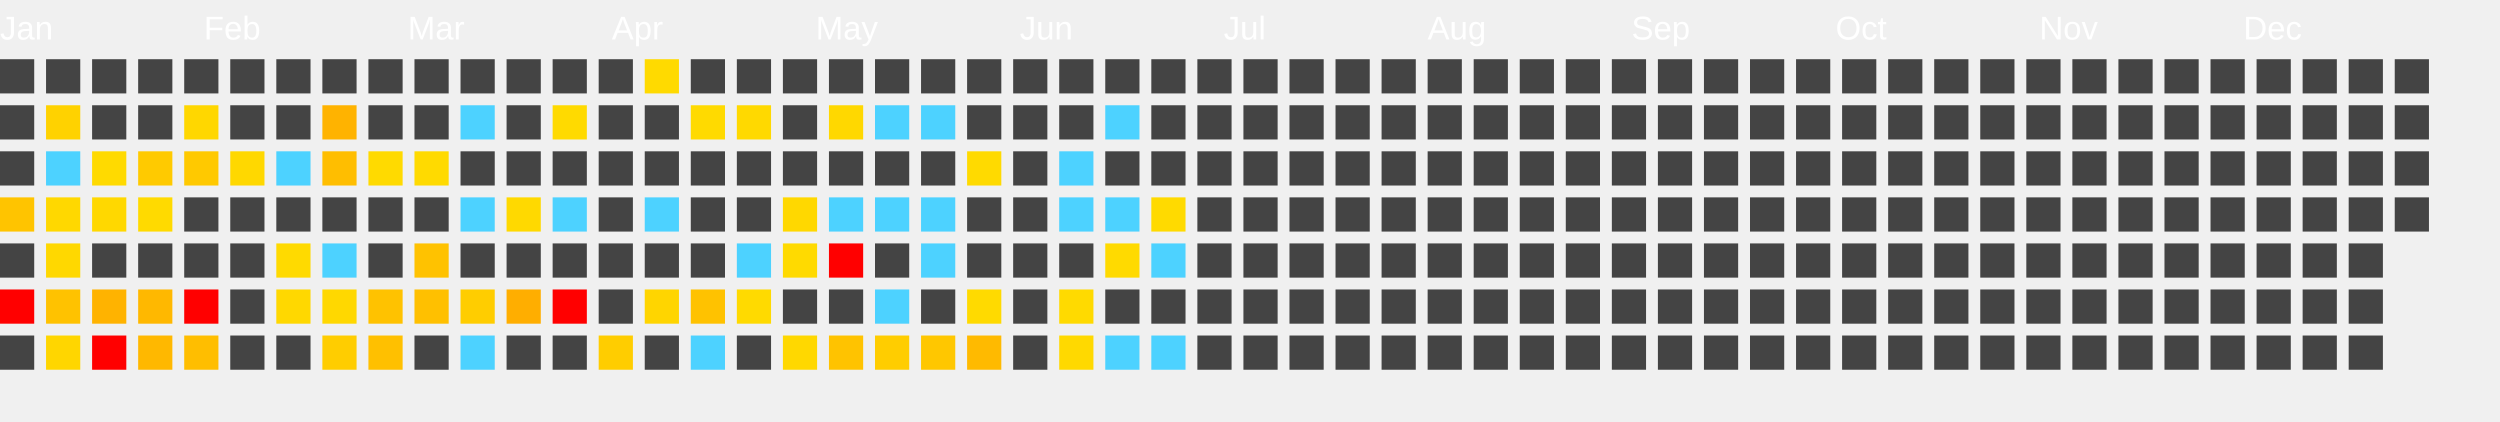
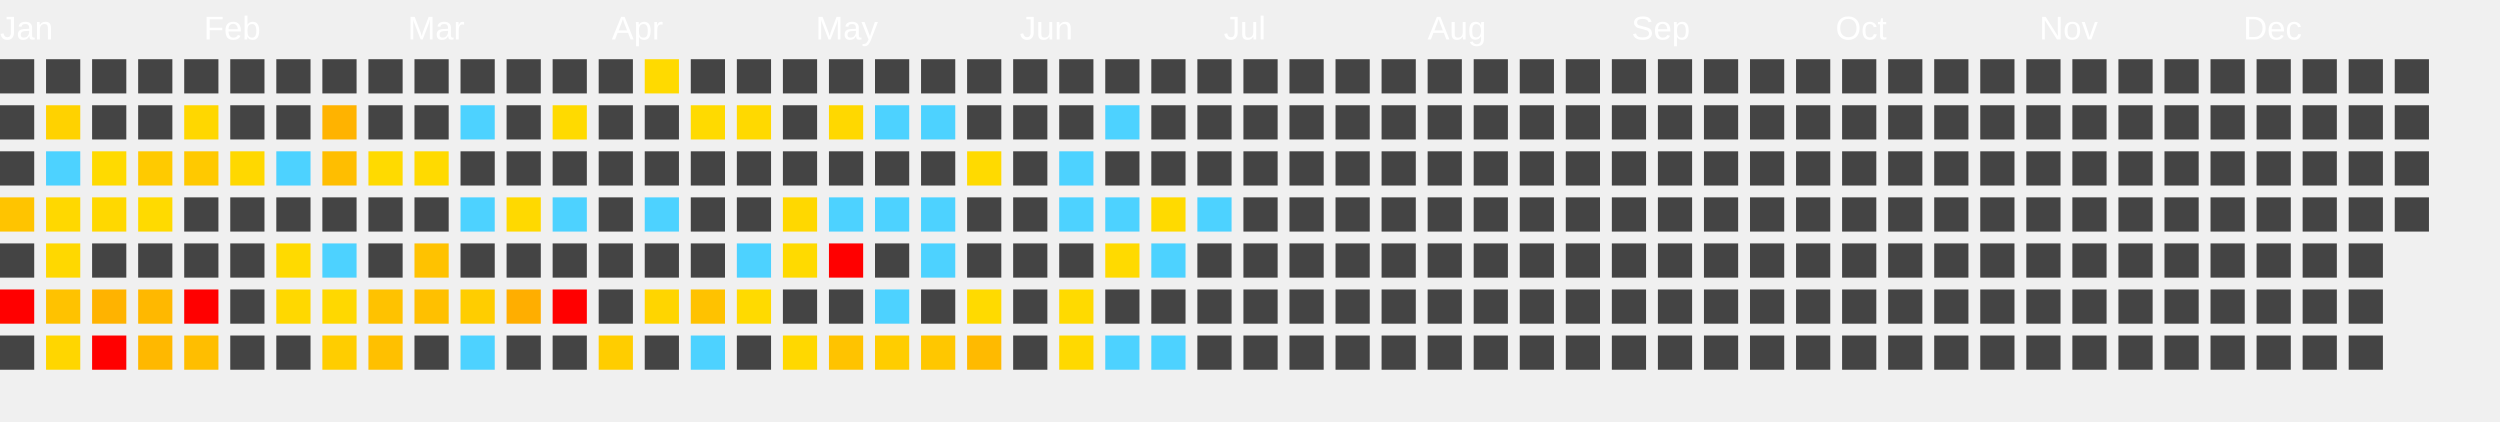
<svg xmlns="http://www.w3.org/2000/svg" baseProfile="full" height="32mm" version="1.1" viewBox="0,0,190,32" width="190mm">
  <defs />
  <rect fill="none" height="32" width="190" x="0" y="0" />
  <text fill="#FFFFFF" style="font-size:2.5px; font-family:Arial" x="0.0" y="3.0">Jan</text>
  <text fill="#FFFFFF" style="font-size:2.5px; font-family:Arial" x="15.5" y="3.0">Feb</text>
  <text fill="#FFFFFF" style="font-size:2.5px; font-family:Arial" x="31.0" y="3.0">Mar</text>
  <text fill="#FFFFFF" style="font-size:2.5px; font-family:Arial" x="46.5" y="3.0">Apr</text>
  <text fill="#FFFFFF" style="font-size:2.5px; font-family:Arial" x="62.0" y="3.0">May</text>
  <text fill="#FFFFFF" style="font-size:2.5px; font-family:Arial" x="77.5" y="3.0">Jun</text>
  <text fill="#FFFFFF" style="font-size:2.5px; font-family:Arial" x="93.0" y="3.0">Jul</text>
  <text fill="#FFFFFF" style="font-size:2.5px; font-family:Arial" x="108.5" y="3.0">Aug</text>
  <text fill="#FFFFFF" style="font-size:2.5px; font-family:Arial" x="124.0" y="3.0">Sep</text>
  <text fill="#FFFFFF" style="font-size:2.5px; font-family:Arial" x="139.5" y="3.0">Oct</text>
  <text fill="#FFFFFF" style="font-size:2.5px; font-family:Arial" x="155.0" y="3.0">Nov</text>
  <text fill="#FFFFFF" style="font-size:2.5px; font-family:Arial" x="170.5" y="3.0">Dec</text>
  <rect fill="#444444" height="2.6" width="2.6" x="0.0" y="4.5" />
  <rect fill="#444444" height="2.6" width="2.6" x="0.0" y="8.0" />
  <rect fill="#444444" height="2.6" width="2.6" x="0.0" y="11.5" />
  <rect fill="#ffc400" height="2.6" width="2.6" x="0.0" y="15.0" />
  <rect fill="#444444" height="2.6" width="2.6" x="0.0" y="18.5" />
  <rect fill="red" height="2.6" width="2.6" x="0.0" y="22.0" />
  <rect fill="#444444" height="2.6" width="2.6" x="0.0" y="25.5" />
  <rect fill="#444444" height="2.6" width="2.6" x="3.5" y="4.5" />
  <rect fill="#ffd200" height="2.6" width="2.6" x="3.5" y="8.0" />
  <rect fill="#4dd2ff" height="2.6" width="2.6" x="3.5" y="11.5" />
  <rect fill="#ffd800" height="2.6" width="2.6" x="3.5" y="15.0" />
  <rect fill="#ffd800" height="2.6" width="2.6" x="3.5" y="18.5" />
  <rect fill="#ffc200" height="2.6" width="2.6" x="3.5" y="22.0" />
  <rect fill="#ffd600" height="2.6" width="2.6" x="3.5" y="25.5" />
  <rect fill="#444444" height="2.6" width="2.6" x="7.0" y="4.5" />
  <rect fill="#444444" height="2.6" width="2.6" x="7.0" y="8.0" />
  <rect fill="#ffda00" height="2.6" width="2.6" x="7.0" y="11.5" />
  <rect fill="#ffd800" height="2.6" width="2.6" x="7.0" y="15.0" />
  <rect fill="#444444" height="2.6" width="2.6" x="7.0" y="18.5" />
  <rect fill="#ffb300" height="2.6" width="2.6" x="7.0" y="22.0" />
  <rect fill="red" height="2.6" width="2.6" x="7.0" y="25.5" />
  <rect fill="#444444" height="2.6" width="2.6" x="10.5" y="4.5" />
  <rect fill="#444444" height="2.6" width="2.6" x="10.5" y="8.0" />
  <rect fill="#ffca00" height="2.6" width="2.6" x="10.5" y="11.5" />
  <rect fill="#ffda00" height="2.6" width="2.6" x="10.5" y="15.0" />
  <rect fill="#444444" height="2.6" width="2.6" x="10.5" y="18.5" />
  <rect fill="#ffb800" height="2.6" width="2.6" x="10.5" y="22.0" />
  <rect fill="#ffb800" height="2.6" width="2.6" x="10.5" y="25.5" />
  <rect fill="#444444" height="2.6" width="2.6" x="14.0" y="4.5" />
  <rect fill="#ffd700" height="2.6" width="2.6" x="14.0" y="8.0" />
  <rect fill="#ffc900" height="2.6" width="2.6" x="14.0" y="11.5" />
  <rect fill="#444444" height="2.6" width="2.6" x="14.0" y="15.0" />
  <rect fill="#444444" height="2.6" width="2.6" x="14.0" y="18.5" />
  <rect fill="red" height="2.6" width="2.6" x="14.0" y="22.0" />
  <rect fill="#ffbe00" height="2.6" width="2.6" x="14.0" y="25.5" />
  <rect fill="#444444" height="2.6" width="2.6" x="17.5" y="4.5" />
  <rect fill="#444444" height="2.6" width="2.6" x="17.5" y="8.0" />
  <rect fill="#ffd800" height="2.6" width="2.6" x="17.5" y="11.5" />
  <rect fill="#444444" height="2.6" width="2.6" x="17.5" y="15.0" />
  <rect fill="#444444" height="2.6" width="2.6" x="17.5" y="18.5" />
  <rect fill="#444444" height="2.6" width="2.6" x="17.5" y="22.0" />
  <rect fill="#444444" height="2.6" width="2.6" x="17.5" y="25.5" />
  <rect fill="#444444" height="2.6" width="2.6" x="21.0" y="4.5" />
  <rect fill="#444444" height="2.6" width="2.6" x="21.0" y="8.0" />
  <rect fill="#4dd2ff" height="2.6" width="2.6" x="21.0" y="11.5" />
  <rect fill="#444444" height="2.6" width="2.6" x="21.0" y="15.0" />
  <rect fill="#ffda00" height="2.6" width="2.6" x="21.0" y="18.5" />
  <rect fill="#ffd800" height="2.6" width="2.6" x="21.0" y="22.0" />
  <rect fill="#444444" height="2.6" width="2.6" x="21.0" y="25.5" />
  <rect fill="#444444" height="2.6" width="2.6" x="24.5" y="4.5" />
  <rect fill="#ffb300" height="2.6" width="2.6" x="24.5" y="8.0" />
  <rect fill="#ffbe00" height="2.6" width="2.6" x="24.5" y="11.5" />
  <rect fill="#444444" height="2.6" width="2.6" x="24.5" y="15.0" />
  <rect fill="#4dd2ff" height="2.6" width="2.6" x="24.5" y="18.5" />
  <rect fill="#ffd800" height="2.6" width="2.6" x="24.5" y="22.0" />
  <rect fill="#ffcd00" height="2.6" width="2.6" x="24.5" y="25.5" />
  <rect fill="#444444" height="2.6" width="2.6" x="28.0" y="4.5" />
  <rect fill="#444444" height="2.6" width="2.6" x="28.0" y="8.0" />
  <rect fill="#ffda00" height="2.6" width="2.6" x="28.0" y="11.5" />
  <rect fill="#444444" height="2.6" width="2.6" x="28.0" y="15.0" />
  <rect fill="#444444" height="2.6" width="2.6" x="28.0" y="18.5" />
  <rect fill="#ffc200" height="2.6" width="2.6" x="28.0" y="22.0" />
  <rect fill="#ffc000" height="2.6" width="2.6" x="28.0" y="25.5" />
  <rect fill="#444444" height="2.6" width="2.6" x="31.5" y="4.5" />
  <rect fill="#444444" height="2.6" width="2.6" x="31.5" y="8.0" />
  <rect fill="#ffda00" height="2.6" width="2.6" x="31.5" y="11.5" />
  <rect fill="#444444" height="2.6" width="2.6" x="31.5" y="15.0" />
  <rect fill="#ffc200" height="2.6" width="2.6" x="31.5" y="18.5" />
  <rect fill="#ffc000" height="2.6" width="2.6" x="31.5" y="22.0" />
  <rect fill="#444444" height="2.6" width="2.6" x="31.5" y="25.5" />
  <rect fill="#444444" height="2.6" width="2.6" x="35.0" y="4.5" />
  <rect fill="#4dd2ff" height="2.6" width="2.6" x="35.0" y="8.0" />
  <rect fill="#444444" height="2.6" width="2.6" x="35.0" y="11.5" />
  <rect fill="#4dd2ff" height="2.6" width="2.6" x="35.0" y="15.0" />
  <rect fill="#444444" height="2.6" width="2.6" x="35.0" y="18.5" />
  <rect fill="#ffcd00" height="2.6" width="2.6" x="35.0" y="22.0" />
  <rect fill="#4dd2ff" height="2.6" width="2.6" x="35.0" y="25.5" />
  <rect fill="#444444" height="2.6" width="2.6" x="38.5" y="4.5" />
  <rect fill="#444444" height="2.6" width="2.6" x="38.5" y="8.0" />
  <rect fill="#444444" height="2.6" width="2.6" x="38.5" y="11.5" />
  <rect fill="#ffd900" height="2.6" width="2.6" x="38.5" y="15.0" />
  <rect fill="#444444" height="2.6" width="2.6" x="38.5" y="18.5" />
  <rect fill="#ffae00" height="2.6" width="2.6" x="38.5" y="22.0" />
  <rect fill="#444444" height="2.6" width="2.6" x="38.5" y="25.5" />
  <rect fill="#444444" height="2.6" width="2.6" x="42.0" y="4.5" />
  <rect fill="#ffda00" height="2.6" width="2.6" x="42.0" y="8.0" />
  <rect fill="#444444" height="2.6" width="2.6" x="42.0" y="11.5" />
  <rect fill="#4dd2ff" height="2.6" width="2.6" x="42.0" y="15.0" />
  <rect fill="#444444" height="2.6" width="2.6" x="42.0" y="18.5" />
  <rect fill="red" height="2.6" width="2.6" x="42.0" y="22.0" />
  <rect fill="#444444" height="2.6" width="2.6" x="42.0" y="25.5" />
  <rect fill="#444444" height="2.6" width="2.6" x="45.5" y="4.5" />
  <rect fill="#444444" height="2.6" width="2.6" x="45.5" y="8.0" />
  <rect fill="#444444" height="2.6" width="2.6" x="45.5" y="11.5" />
  <rect fill="#444444" height="2.6" width="2.6" x="45.5" y="15.0" />
  <rect fill="#444444" height="2.6" width="2.6" x="45.5" y="18.5" />
  <rect fill="#444444" height="2.6" width="2.6" x="45.5" y="22.0" />
  <rect fill="#ffcd00" height="2.6" width="2.6" x="45.5" y="25.5" />
  <rect fill="#ffda00" height="2.6" width="2.6" x="49.0" y="4.5" />
  <rect fill="#444444" height="2.6" width="2.6" x="49.0" y="8.0" />
  <rect fill="#444444" height="2.6" width="2.6" x="49.0" y="11.5" />
  <rect fill="#4dd2ff" height="2.6" width="2.6" x="49.0" y="15.0" />
  <rect fill="#444444" height="2.6" width="2.6" x="49.0" y="18.5" />
  <rect fill="#ffd500" height="2.6" width="2.6" x="49.0" y="22.0" />
  <rect fill="#444444" height="2.6" width="2.6" x="49.0" y="25.5" />
  <rect fill="#444444" height="2.6" width="2.6" x="52.5" y="4.5" />
  <rect fill="#ffda00" height="2.6" width="2.6" x="52.5" y="8.0" />
  <rect fill="#444444" height="2.6" width="2.6" x="52.5" y="11.5" />
  <rect fill="#444444" height="2.6" width="2.6" x="52.5" y="15.0" />
  <rect fill="#444444" height="2.6" width="2.6" x="52.5" y="18.5" />
  <rect fill="#ffc200" height="2.6" width="2.6" x="52.5" y="22.0" />
  <rect fill="#4dd2ff" height="2.6" width="2.6" x="52.5" y="25.5" />
  <rect fill="#444444" height="2.6" width="2.6" x="56.0" y="4.5" />
  <rect fill="#ffd900" height="2.6" width="2.6" x="56.0" y="8.0" />
  <rect fill="#444444" height="2.6" width="2.6" x="56.0" y="11.5" />
  <rect fill="#444444" height="2.6" width="2.6" x="56.0" y="15.0" />
  <rect fill="#4dd2ff" height="2.6" width="2.6" x="56.0" y="18.5" />
  <rect fill="#ffda00" height="2.6" width="2.6" x="56.0" y="22.0" />
  <rect fill="#444444" height="2.6" width="2.6" x="56.0" y="25.5" />
  <rect fill="#444444" height="2.6" width="2.6" x="59.5" y="4.5" />
  <rect fill="#444444" height="2.6" width="2.6" x="59.5" y="8.0" />
  <rect fill="#444444" height="2.6" width="2.6" x="59.5" y="11.5" />
  <rect fill="#ffd800" height="2.6" width="2.6" x="59.5" y="15.0" />
  <rect fill="#ffda00" height="2.6" width="2.6" x="59.5" y="18.5" />
  <rect fill="#444444" height="2.6" width="2.6" x="59.5" y="22.0" />
  <rect fill="#ffd800" height="2.6" width="2.6" x="59.5" y="25.5" />
  <rect fill="#444444" height="2.6" width="2.6" x="63.0" y="4.5" />
  <rect fill="#ffd800" height="2.6" width="2.6" x="63.0" y="8.0" />
  <rect fill="#444444" height="2.6" width="2.6" x="63.0" y="11.5" />
  <rect fill="#4dd2ff" height="2.6" width="2.6" x="63.0" y="15.0" />
  <rect fill="red" height="2.6" width="2.6" x="63.0" y="18.5" />
  <rect fill="#444444" height="2.6" width="2.6" x="63.0" y="22.0" />
  <rect fill="#ffc300" height="2.6" width="2.6" x="63.0" y="25.5" />
  <rect fill="#444444" height="2.6" width="2.6" x="66.5" y="4.5" />
  <rect fill="#4dd2ff" height="2.6" width="2.6" x="66.5" y="8.0" />
  <rect fill="#444444" height="2.6" width="2.6" x="66.5" y="11.5" />
  <rect fill="#4dd2ff" height="2.6" width="2.6" x="66.5" y="15.0" />
  <rect fill="#444444" height="2.6" width="2.6" x="66.5" y="18.5" />
  <rect fill="#4dd2ff" height="2.6" width="2.6" x="66.5" y="22.0" />
  <rect fill="#ffcd00" height="2.6" width="2.6" x="66.5" y="25.5" />
  <rect fill="#444444" height="2.6" width="2.6" x="70.0" y="4.5" />
  <rect fill="#4dd2ff" height="2.6" width="2.6" x="70.0" y="8.0" />
  <rect fill="#444444" height="2.6" width="2.6" x="70.0" y="11.5" />
  <rect fill="#4dd2ff" height="2.6" width="2.6" x="70.0" y="15.0" />
  <rect fill="#4dd2ff" height="2.6" width="2.6" x="70.0" y="18.5" />
  <rect fill="#444444" height="2.6" width="2.6" x="70.0" y="22.0" />
  <rect fill="#ffc700" height="2.6" width="2.6" x="70.0" y="25.5" />
  <rect fill="#444444" height="2.6" width="2.6" x="73.5" y="4.5" />
  <rect fill="#444444" height="2.6" width="2.6" x="73.5" y="8.0" />
  <rect fill="#ffda00" height="2.6" width="2.6" x="73.5" y="11.5" />
  <rect fill="#444444" height="2.6" width="2.6" x="73.5" y="15.0" />
  <rect fill="#444444" height="2.6" width="2.6" x="73.5" y="18.5" />
  <rect fill="#ffda00" height="2.6" width="2.6" x="73.5" y="22.0" />
  <rect fill="#ffba00" height="2.6" width="2.6" x="73.5" y="25.5" />
  <rect fill="#444444" height="2.6" width="2.6" x="77.0" y="4.5" />
  <rect fill="#444444" height="2.6" width="2.6" x="77.0" y="8.0" />
  <rect fill="#444444" height="2.6" width="2.6" x="77.0" y="11.5" />
  <rect fill="#444444" height="2.6" width="2.6" x="77.0" y="15.0" />
  <rect fill="#444444" height="2.6" width="2.6" x="77.0" y="18.5" />
  <rect fill="#444444" height="2.6" width="2.6" x="77.0" y="22.0" />
  <rect fill="#444444" height="2.6" width="2.6" x="77.0" y="25.5" />
  <rect fill="#444444" height="2.6" width="2.6" x="80.5" y="4.5" />
  <rect fill="#444444" height="2.6" width="2.6" x="80.5" y="8.0" />
  <rect fill="#4dd2ff" height="2.6" width="2.6" x="80.5" y="11.5" />
  <rect fill="#4dd2ff" height="2.6" width="2.6" x="80.5" y="15.0" />
  <rect fill="#444444" height="2.6" width="2.6" x="80.5" y="18.5" />
  <rect fill="#ffda00" height="2.6" width="2.6" x="80.5" y="22.0" />
  <rect fill="#ffd900" height="2.6" width="2.6" x="80.5" y="25.5" />
  <rect fill="#444444" height="2.6" width="2.6" x="84.0" y="4.5" />
  <rect fill="#4dd2ff" height="2.6" width="2.6" x="84.0" y="8.0" />
  <rect fill="#444444" height="2.6" width="2.6" x="84.0" y="11.5" />
  <rect fill="#4dd2ff" height="2.6" width="2.6" x="84.0" y="15.0" />
  <rect fill="#ffda00" height="2.6" width="2.6" x="84.0" y="18.5" />
  <rect fill="#444444" height="2.6" width="2.6" x="84.0" y="22.0" />
  <rect fill="#4dd2ff" height="2.6" width="2.6" x="84.0" y="25.5" />
  <rect fill="#444444" height="2.6" width="2.6" x="87.5" y="4.5" />
  <rect fill="#444444" height="2.6" width="2.6" x="87.5" y="8.0" />
  <rect fill="#444444" height="2.6" width="2.6" x="87.5" y="11.5" />
  <rect fill="#ffda00" height="2.6" width="2.6" x="87.5" y="15.0" />
  <rect fill="#4dd2ff" height="2.6" width="2.6" x="87.5" y="18.5" />
  <rect fill="#444444" height="2.6" width="2.6" x="87.5" y="22.0" />
  <rect fill="#4dd2ff" height="2.6" width="2.6" x="87.5" y="25.5" />
  <rect fill="#444444" height="2.6" width="2.6" x="91.0" y="4.5" />
  <rect fill="#444444" height="2.6" width="2.6" x="91.0" y="8.0" />
  <rect fill="#444444" height="2.6" width="2.6" x="91.0" y="11.5" />
-   <rect fill="#444444" height="2.6" width="2.6" x="91.0" y="15.0" />
+   <rect fill="#4dd2ff" height="2.6" width="2.6" x="91.0" y="15.0" />
  <rect fill="#444444" height="2.6" width="2.6" x="91.0" y="18.5" />
  <rect fill="#444444" height="2.6" width="2.6" x="91.0" y="22.0" />
  <rect fill="#444444" height="2.6" width="2.6" x="91.0" y="25.5" />
  <rect fill="#444444" height="2.6" width="2.6" x="94.5" y="4.5" />
  <rect fill="#444444" height="2.6" width="2.6" x="94.5" y="8.0" />
  <rect fill="#444444" height="2.6" width="2.6" x="94.5" y="11.5" />
  <rect fill="#444444" height="2.6" width="2.6" x="94.5" y="15.0" />
  <rect fill="#444444" height="2.6" width="2.6" x="94.5" y="18.5" />
  <rect fill="#444444" height="2.6" width="2.6" x="94.5" y="22.0" />
  <rect fill="#444444" height="2.6" width="2.6" x="94.5" y="25.5" />
  <rect fill="#444444" height="2.6" width="2.6" x="98.0" y="4.5" />
  <rect fill="#444444" height="2.6" width="2.6" x="98.0" y="8.0" />
  <rect fill="#444444" height="2.6" width="2.6" x="98.0" y="11.5" />
  <rect fill="#444444" height="2.6" width="2.6" x="98.0" y="15.0" />
  <rect fill="#444444" height="2.6" width="2.6" x="98.0" y="18.5" />
  <rect fill="#444444" height="2.6" width="2.6" x="98.0" y="22.0" />
  <rect fill="#444444" height="2.6" width="2.6" x="98.0" y="25.5" />
  <rect fill="#444444" height="2.6" width="2.6" x="101.5" y="4.5" />
  <rect fill="#444444" height="2.6" width="2.6" x="101.5" y="8.0" />
  <rect fill="#444444" height="2.6" width="2.6" x="101.5" y="11.5" />
  <rect fill="#444444" height="2.6" width="2.6" x="101.5" y="15.0" />
  <rect fill="#444444" height="2.6" width="2.6" x="101.5" y="18.5" />
  <rect fill="#444444" height="2.6" width="2.6" x="101.5" y="22.0" />
  <rect fill="#444444" height="2.6" width="2.6" x="101.5" y="25.5" />
  <rect fill="#444444" height="2.6" width="2.6" x="105.0" y="4.5" />
  <rect fill="#444444" height="2.6" width="2.6" x="105.0" y="8.0" />
  <rect fill="#444444" height="2.6" width="2.6" x="105.0" y="11.5" />
  <rect fill="#444444" height="2.6" width="2.6" x="105.0" y="15.0" />
  <rect fill="#444444" height="2.6" width="2.6" x="105.0" y="18.5" />
  <rect fill="#444444" height="2.6" width="2.6" x="105.0" y="22.0" />
  <rect fill="#444444" height="2.6" width="2.6" x="105.0" y="25.5" />
  <rect fill="#444444" height="2.6" width="2.6" x="108.5" y="4.5" />
  <rect fill="#444444" height="2.6" width="2.6" x="108.5" y="8.0" />
  <rect fill="#444444" height="2.6" width="2.6" x="108.5" y="11.5" />
  <rect fill="#444444" height="2.6" width="2.6" x="108.5" y="15.0" />
  <rect fill="#444444" height="2.6" width="2.6" x="108.5" y="18.5" />
  <rect fill="#444444" height="2.6" width="2.6" x="108.5" y="22.0" />
  <rect fill="#444444" height="2.6" width="2.6" x="108.5" y="25.5" />
  <rect fill="#444444" height="2.6" width="2.6" x="112.0" y="4.5" />
  <rect fill="#444444" height="2.6" width="2.6" x="112.0" y="8.0" />
  <rect fill="#444444" height="2.6" width="2.6" x="112.0" y="11.5" />
  <rect fill="#444444" height="2.6" width="2.6" x="112.0" y="15.0" />
  <rect fill="#444444" height="2.6" width="2.6" x="112.0" y="18.5" />
  <rect fill="#444444" height="2.6" width="2.6" x="112.0" y="22.0" />
  <rect fill="#444444" height="2.6" width="2.6" x="112.0" y="25.5" />
  <rect fill="#444444" height="2.6" width="2.6" x="115.5" y="4.5" />
  <rect fill="#444444" height="2.6" width="2.6" x="115.5" y="8.0" />
  <rect fill="#444444" height="2.6" width="2.6" x="115.5" y="11.5" />
  <rect fill="#444444" height="2.6" width="2.6" x="115.5" y="15.0" />
  <rect fill="#444444" height="2.6" width="2.6" x="115.5" y="18.5" />
  <rect fill="#444444" height="2.6" width="2.6" x="115.5" y="22.0" />
  <rect fill="#444444" height="2.6" width="2.6" x="115.5" y="25.5" />
  <rect fill="#444444" height="2.6" width="2.6" x="119.0" y="4.5" />
  <rect fill="#444444" height="2.6" width="2.6" x="119.0" y="8.0" />
  <rect fill="#444444" height="2.6" width="2.6" x="119.0" y="11.5" />
  <rect fill="#444444" height="2.6" width="2.6" x="119.0" y="15.0" />
  <rect fill="#444444" height="2.6" width="2.6" x="119.0" y="18.5" />
  <rect fill="#444444" height="2.6" width="2.6" x="119.0" y="22.0" />
  <rect fill="#444444" height="2.6" width="2.6" x="119.0" y="25.5" />
  <rect fill="#444444" height="2.6" width="2.6" x="122.5" y="4.5" />
  <rect fill="#444444" height="2.6" width="2.6" x="122.5" y="8.0" />
  <rect fill="#444444" height="2.6" width="2.6" x="122.5" y="11.5" />
  <rect fill="#444444" height="2.6" width="2.6" x="122.5" y="15.0" />
  <rect fill="#444444" height="2.6" width="2.6" x="122.5" y="18.5" />
  <rect fill="#444444" height="2.6" width="2.6" x="122.5" y="22.0" />
  <rect fill="#444444" height="2.6" width="2.6" x="122.5" y="25.5" />
  <rect fill="#444444" height="2.6" width="2.6" x="126.0" y="4.5" />
  <rect fill="#444444" height="2.6" width="2.6" x="126.0" y="8.0" />
  <rect fill="#444444" height="2.6" width="2.6" x="126.0" y="11.5" />
  <rect fill="#444444" height="2.6" width="2.6" x="126.0" y="15.0" />
  <rect fill="#444444" height="2.6" width="2.6" x="126.0" y="18.5" />
  <rect fill="#444444" height="2.6" width="2.6" x="126.0" y="22.0" />
  <rect fill="#444444" height="2.6" width="2.6" x="126.0" y="25.5" />
  <rect fill="#444444" height="2.6" width="2.6" x="129.5" y="4.5" />
  <rect fill="#444444" height="2.6" width="2.6" x="129.5" y="8.0" />
  <rect fill="#444444" height="2.6" width="2.6" x="129.5" y="11.5" />
  <rect fill="#444444" height="2.6" width="2.6" x="129.5" y="15.0" />
  <rect fill="#444444" height="2.6" width="2.6" x="129.5" y="18.5" />
  <rect fill="#444444" height="2.6" width="2.6" x="129.5" y="22.0" />
  <rect fill="#444444" height="2.6" width="2.6" x="129.5" y="25.5" />
  <rect fill="#444444" height="2.6" width="2.6" x="133.0" y="4.5" />
  <rect fill="#444444" height="2.6" width="2.6" x="133.0" y="8.0" />
  <rect fill="#444444" height="2.6" width="2.6" x="133.0" y="11.5" />
  <rect fill="#444444" height="2.6" width="2.6" x="133.0" y="15.0" />
  <rect fill="#444444" height="2.6" width="2.6" x="133.0" y="18.5" />
  <rect fill="#444444" height="2.6" width="2.6" x="133.0" y="22.0" />
  <rect fill="#444444" height="2.6" width="2.6" x="133.0" y="25.5" />
  <rect fill="#444444" height="2.6" width="2.6" x="136.5" y="4.5" />
  <rect fill="#444444" height="2.6" width="2.6" x="136.5" y="8.0" />
  <rect fill="#444444" height="2.6" width="2.6" x="136.5" y="11.5" />
  <rect fill="#444444" height="2.6" width="2.6" x="136.5" y="15.0" />
  <rect fill="#444444" height="2.6" width="2.6" x="136.5" y="18.5" />
  <rect fill="#444444" height="2.6" width="2.6" x="136.5" y="22.0" />
  <rect fill="#444444" height="2.6" width="2.6" x="136.5" y="25.5" />
  <rect fill="#444444" height="2.6" width="2.6" x="140.0" y="4.5" />
  <rect fill="#444444" height="2.6" width="2.6" x="140.0" y="8.0" />
  <rect fill="#444444" height="2.6" width="2.6" x="140.0" y="11.5" />
  <rect fill="#444444" height="2.6" width="2.6" x="140.0" y="15.0" />
  <rect fill="#444444" height="2.6" width="2.6" x="140.0" y="18.5" />
  <rect fill="#444444" height="2.6" width="2.6" x="140.0" y="22.0" />
  <rect fill="#444444" height="2.6" width="2.6" x="140.0" y="25.5" />
  <rect fill="#444444" height="2.6" width="2.6" x="143.5" y="4.5" />
  <rect fill="#444444" height="2.6" width="2.6" x="143.5" y="8.0" />
  <rect fill="#444444" height="2.6" width="2.6" x="143.5" y="11.5" />
  <rect fill="#444444" height="2.6" width="2.6" x="143.5" y="15.0" />
  <rect fill="#444444" height="2.6" width="2.6" x="143.5" y="18.5" />
  <rect fill="#444444" height="2.6" width="2.6" x="143.5" y="22.0" />
  <rect fill="#444444" height="2.6" width="2.6" x="143.5" y="25.5" />
  <rect fill="#444444" height="2.6" width="2.6" x="147.0" y="4.5" />
  <rect fill="#444444" height="2.6" width="2.6" x="147.0" y="8.0" />
  <rect fill="#444444" height="2.6" width="2.6" x="147.0" y="11.5" />
  <rect fill="#444444" height="2.6" width="2.6" x="147.0" y="15.0" />
  <rect fill="#444444" height="2.6" width="2.6" x="147.0" y="18.5" />
  <rect fill="#444444" height="2.6" width="2.6" x="147.0" y="22.0" />
  <rect fill="#444444" height="2.6" width="2.6" x="147.0" y="25.5" />
  <rect fill="#444444" height="2.6" width="2.6" x="150.5" y="4.5" />
  <rect fill="#444444" height="2.6" width="2.6" x="150.5" y="8.0" />
  <rect fill="#444444" height="2.6" width="2.6" x="150.5" y="11.5" />
  <rect fill="#444444" height="2.6" width="2.6" x="150.5" y="15.0" />
  <rect fill="#444444" height="2.6" width="2.6" x="150.5" y="18.5" />
  <rect fill="#444444" height="2.6" width="2.6" x="150.5" y="22.0" />
  <rect fill="#444444" height="2.6" width="2.6" x="150.5" y="25.5" />
  <rect fill="#444444" height="2.6" width="2.6" x="154.0" y="4.5" />
  <rect fill="#444444" height="2.6" width="2.6" x="154.0" y="8.0" />
  <rect fill="#444444" height="2.6" width="2.6" x="154.0" y="11.5" />
  <rect fill="#444444" height="2.6" width="2.6" x="154.0" y="15.0" />
  <rect fill="#444444" height="2.6" width="2.6" x="154.0" y="18.5" />
  <rect fill="#444444" height="2.6" width="2.6" x="154.0" y="22.0" />
  <rect fill="#444444" height="2.6" width="2.6" x="154.0" y="25.5" />
  <rect fill="#444444" height="2.6" width="2.6" x="157.5" y="4.5" />
  <rect fill="#444444" height="2.6" width="2.6" x="157.5" y="8.0" />
  <rect fill="#444444" height="2.6" width="2.6" x="157.5" y="11.5" />
  <rect fill="#444444" height="2.6" width="2.6" x="157.5" y="15.0" />
  <rect fill="#444444" height="2.6" width="2.6" x="157.5" y="18.5" />
  <rect fill="#444444" height="2.6" width="2.6" x="157.5" y="22.0" />
  <rect fill="#444444" height="2.6" width="2.6" x="157.5" y="25.5" />
  <rect fill="#444444" height="2.6" width="2.6" x="161.0" y="4.5" />
  <rect fill="#444444" height="2.6" width="2.6" x="161.0" y="8.0" />
  <rect fill="#444444" height="2.6" width="2.6" x="161.0" y="11.5" />
  <rect fill="#444444" height="2.6" width="2.6" x="161.0" y="15.0" />
  <rect fill="#444444" height="2.6" width="2.6" x="161.0" y="18.5" />
  <rect fill="#444444" height="2.6" width="2.6" x="161.0" y="22.0" />
  <rect fill="#444444" height="2.6" width="2.6" x="161.0" y="25.5" />
  <rect fill="#444444" height="2.6" width="2.6" x="164.5" y="4.5" />
  <rect fill="#444444" height="2.6" width="2.6" x="164.5" y="8.0" />
  <rect fill="#444444" height="2.6" width="2.6" x="164.5" y="11.5" />
  <rect fill="#444444" height="2.6" width="2.6" x="164.5" y="15.0" />
  <rect fill="#444444" height="2.6" width="2.6" x="164.5" y="18.5" />
  <rect fill="#444444" height="2.6" width="2.6" x="164.5" y="22.0" />
  <rect fill="#444444" height="2.6" width="2.6" x="164.5" y="25.5" />
  <rect fill="#444444" height="2.6" width="2.6" x="168.0" y="4.5" />
  <rect fill="#444444" height="2.6" width="2.6" x="168.0" y="8.0" />
  <rect fill="#444444" height="2.6" width="2.6" x="168.0" y="11.5" />
  <rect fill="#444444" height="2.6" width="2.6" x="168.0" y="15.0" />
  <rect fill="#444444" height="2.6" width="2.6" x="168.0" y="18.5" />
  <rect fill="#444444" height="2.6" width="2.6" x="168.0" y="22.0" />
  <rect fill="#444444" height="2.6" width="2.6" x="168.0" y="25.5" />
  <rect fill="#444444" height="2.6" width="2.6" x="171.5" y="4.5" />
  <rect fill="#444444" height="2.6" width="2.6" x="171.5" y="8.0" />
  <rect fill="#444444" height="2.6" width="2.6" x="171.5" y="11.5" />
  <rect fill="#444444" height="2.6" width="2.6" x="171.5" y="15.0" />
  <rect fill="#444444" height="2.6" width="2.6" x="171.5" y="18.5" />
  <rect fill="#444444" height="2.6" width="2.6" x="171.5" y="22.0" />
  <rect fill="#444444" height="2.6" width="2.6" x="171.5" y="25.5" />
  <rect fill="#444444" height="2.6" width="2.6" x="175.0" y="4.5" />
  <rect fill="#444444" height="2.6" width="2.6" x="175.0" y="8.0" />
  <rect fill="#444444" height="2.6" width="2.6" x="175.0" y="11.5" />
  <rect fill="#444444" height="2.6" width="2.6" x="175.0" y="15.0" />
  <rect fill="#444444" height="2.6" width="2.6" x="175.0" y="18.5" />
  <rect fill="#444444" height="2.6" width="2.6" x="175.0" y="22.0" />
  <rect fill="#444444" height="2.6" width="2.6" x="175.0" y="25.5" />
  <rect fill="#444444" height="2.6" width="2.6" x="178.5" y="4.5" />
  <rect fill="#444444" height="2.6" width="2.6" x="178.5" y="8.0" />
  <rect fill="#444444" height="2.6" width="2.6" x="178.5" y="11.5" />
  <rect fill="#444444" height="2.6" width="2.6" x="178.5" y="15.0" />
  <rect fill="#444444" height="2.6" width="2.6" x="178.5" y="18.5" />
  <rect fill="#444444" height="2.6" width="2.6" x="178.5" y="22.0" />
  <rect fill="#444444" height="2.6" width="2.6" x="178.5" y="25.5" />
  <rect fill="#444444" height="2.6" width="2.6" x="182.0" y="4.5" />
  <rect fill="#444444" height="2.6" width="2.6" x="182.0" y="8.0" />
  <rect fill="#444444" height="2.6" width="2.6" x="182.0" y="11.5" />
  <rect fill="#444444" height="2.6" width="2.6" x="182.0" y="15.0" />
</svg>
